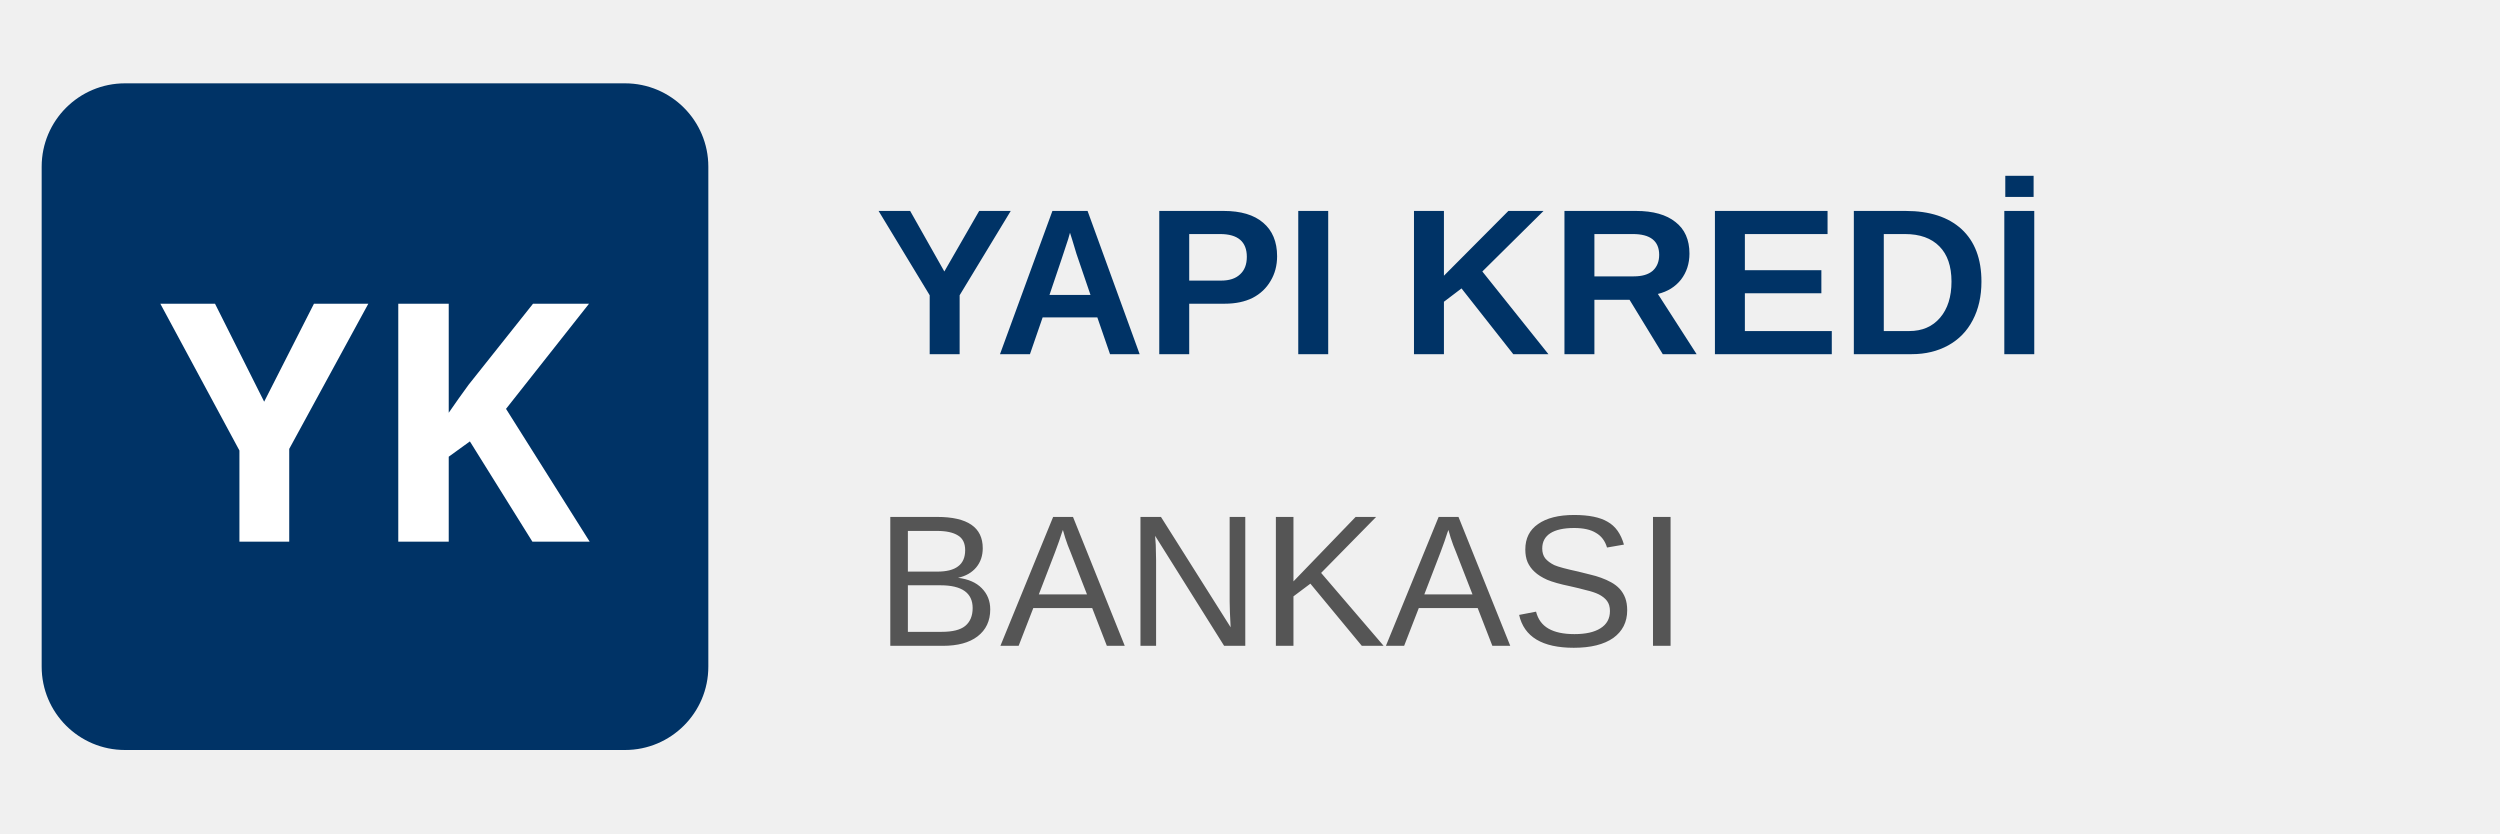
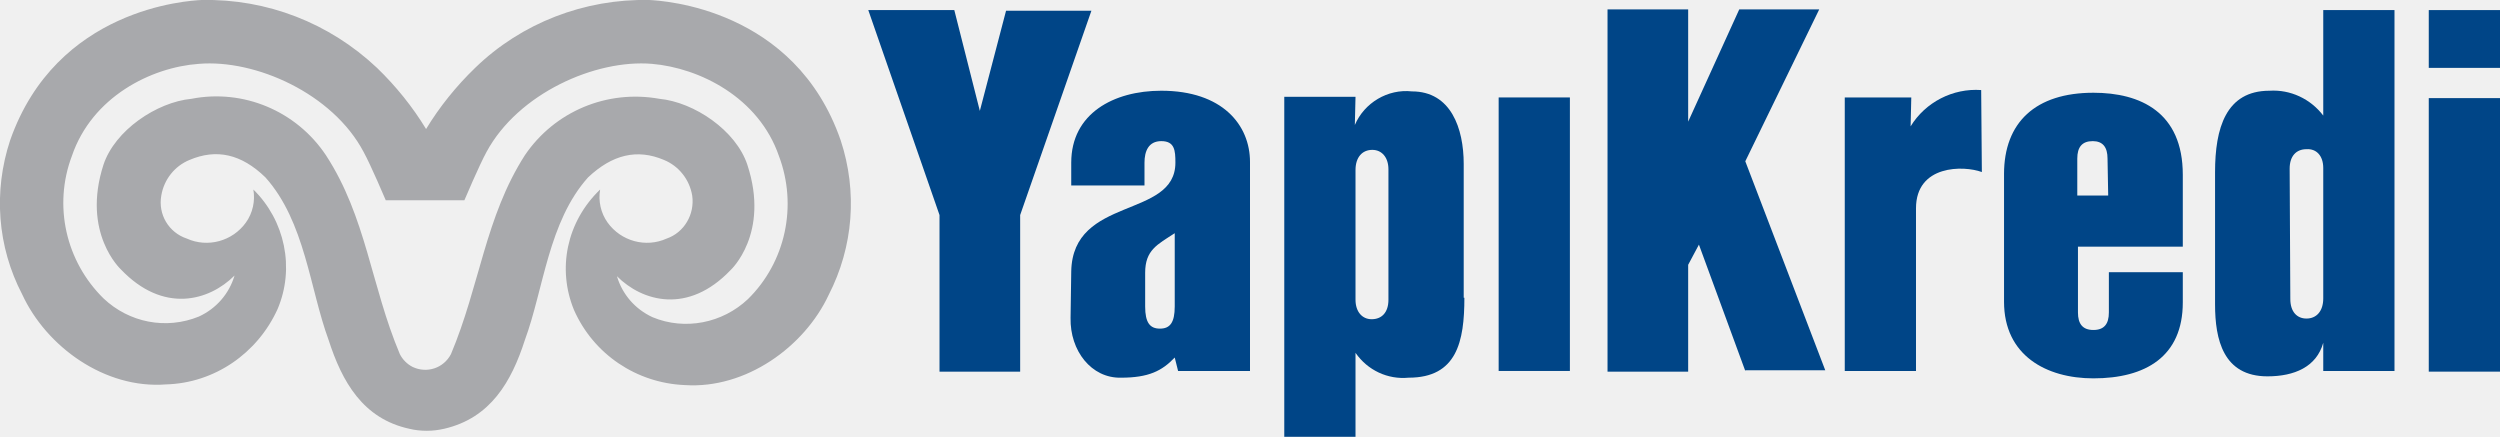
- <svg xmlns="http://www.w3.org/2000/svg" viewBox="0 0 120 40">
-   <rect width="120" height="40" fill="none" />
-   <rect x="2" y="4" width="32" height="32" rx="4" fill="#003366" />
-   <text x="18" y="26" font-family="Arial Black,sans-serif" font-size="16" font-weight="900" fill="white" text-anchor="middle">YK</text>
-   <text x="42" y="17" font-family="Arial,sans-serif" font-size="10" font-weight="700" fill="#003366">YAPI KREDİ</text>
-   <text x="42" y="31" font-family="Arial,sans-serif" font-size="9" font-weight="400" fill="#555555">BANKASI</text>
+ <svg xmlns="http://www.w3.org/2000/svg" version="1.1" id="Layer_1" x="0px" y="0px" viewBox="0 0 372 65" style="enable-background:new 0 0 372 65;" xml:space="preserve">
+   <style type="text/css">
+   .st0{fill:#A8A9AC;}
+ 	.st1{fill:#004587;}
+  </style>
+   <g>
+     <g>
+       <g>
+         <path class="st0" d="M125.1,20.9C118.3,1.2,98.6,0.1,96.6,0c-9.6-0.2-19,3.4-25.9,10.1c-2.8,2.7-5.3,5.8-7.3,9.1     c-2-3.3-4.5-6.4-7.3-9.1C49,3.4,39.7-0.2,30,0C28,0.1,8.4,1.2,1.5,20.9C-1,28.5-0.4,36.7,3.3,43.8c3.6,7.8,12.3,14.1,21.4,13.4     c7.2-0.2,13.6-4.6,16.6-11.2c2.6-6.1,1.1-13.2-3.6-17.8c0.3,1.7-0.1,3.5-1.1,4.9c-2,2.8-5.7,3.8-8.8,2.4     c-2.7-0.9-4.3-3.6-3.8-6.4c0.4-2.4,2-4.4,4.2-5.3c4-1.7,7.7-0.9,11.3,2.6c5.9,6.6,6.6,16.6,9.4,24.2c2,6.2,5.1,11.7,12,13.2     c0.8,0.2,1.7,0.3,2.6,0.3c0.9,0,1.7-0.1,2.6-0.3c6.9-1.6,10-7,12-13.2c2.8-7.6,3.5-17.6,9.4-24.2c3.6-3.4,7.3-4.3,11.3-2.6     c2.2,0.9,3.8,2.9,4.2,5.3c0.4,2.8-1.2,5.5-3.8,6.4c-3.1,1.4-6.8,0.4-8.8-2.4c-1-1.4-1.4-3.2-1.1-4.9C84.3,33,82.9,40,85.4,46.1     c2.9,6.6,9.3,10.9,16.5,11.2c9.1,0.6,17.8-5.7,21.4-13.4C127,36.7,127.6,28.5,125.1,20.9 M111.3,44.5c-3.8,3.6-9.4,4.7-14.2,2.7     c-2.6-1.2-4.5-3.4-5.3-6.1c3.8,3.8,10.6,5.7,16.9-0.9c0,0,5.9-5.4,2.5-15.7c-1.7-5.1-7.9-9.3-13.1-9.8c-7.8-1.4-15.6,1.9-20,8.4     c-5.9,9.2-6.7,19.4-11,29.6c-1.1,2.1-3.6,2.9-5.7,1.9c-0.8-0.4-1.5-1.1-1.9-1.9c-4.3-10.2-5-20.4-11-29.6     c-4.4-6.6-12.3-9.9-20-8.4c-5.2,0.5-11.4,4.7-13.1,9.8C12.1,34.7,18,40.1,18,40.1c6.3,6.6,13.1,4.7,16.9,0.9     c-0.8,2.7-2.7,4.9-5.3,6.1c-4.9,2-10.4,0.9-14.2-2.7c-5.6-5.5-7.5-13.8-4.7-21.2c3-8.8,11.8-13.2,18.9-13.7     c8.4-0.7,19.9,4.4,24.5,13.1c1.1,2,3.3,7.2,3.3,7.2h11.7c0,0,2.2-5.2,3.3-7.2C77.1,13.9,88.6,8.8,97,9.5     c7.1,0.6,15.9,5,18.9,13.7C118.7,30.6,116.9,39,111.3,44.5">
+     </path>
+         <path class="st1" d="M361.3,1.5H372v8.6h-10.6V1.5z">
+     </path>
+         <path class="st1" d="M151.8,32v23.3h-12V32L129.2,1.5H142l3.8,15l3.9-14.9h12.7L151.8,32z">
+     </path>
+         <path class="st1" d="M175.3,55.2l-0.5-2c-1.9,2-3.9,3-8,3c-4.4,0.1-7.6-4-7.5-8.9l0.1-6.9c0.2-11.3,15.5-7.8,15.5-16.2     c0-1.8-0.1-3.2-2.1-3.2c-1.9,0-2.5,1.5-2.5,3.2v3.4h-10.9v-3.4c0-7.3,6.3-10.7,13.4-10.7c9.1,0,13.2,5.1,13.2,10.6v31.1     L175.3,55.2z M174.8,34.7c-2.6,1.7-4.4,2.5-4.4,5.9v5c0,2.4,0.7,3.3,2.2,3.3s2.2-0.9,2.2-3.3L174.8,34.7z">
+     </path>
+         <path class="st1" d="M217.9,44.3c0,6.5-1.1,11.9-8.3,11.9c-3.1,0.3-6.1-1.1-7.9-3.7V65h-10.6V14.4h10.6l-0.1,4.2     c1.4-3.3,4.9-5.4,8.5-5c5.8,0,7.7,5.5,7.7,10.8V44.3z M206.6,25.2c0-1.8-1-2.9-2.4-2.9c-1.5,0-2.5,1.1-2.5,3v19.3     c0,1.8,1,2.9,2.4,2.9c1.5,0,2.5-1,2.5-2.9L206.6,25.2z">
+     </path>
+         <path class="st1" d="M223,14.5h10.6v40.7H223V14.5z">
+     </path>
+         <path class="st1" d="M259.7,55.2l-6.9-18.8l-1.6,3v15.9h-12V1.4h12v16.7l7.6-16.7h11.9l-11,22.6l11.9,31.1H259.7z">
+     </path>
+         <path class="st1" d="M294.9,25.6c-2.7-1-9.8-1.1-9.8,5.4v24.2h-10.6V14.5h9.9l-0.1,4.3c2.2-3.6,6.3-5.7,10.5-5.4L294.9,25.6     L294.9,25.6z">
+     </path>
+         <path class="st1" d="M324.8,45c0,8.1-5.6,11.3-13.3,11.3c-7,0-13.3-3.4-13.3-11.4v-19c0-7.7,4.7-12.1,13.3-12.1     c7,0,13.3,2.9,13.3,12.2v10.7h-15.6v9.8c0,1.7,0.7,2.6,2.3,2.6c1.6,0,2.3-0.9,2.3-2.6v-6h11V45L324.8,45z M313.6,23.6     c0-1.7-0.7-2.6-2.2-2.6c-1.6,0-2.3,0.9-2.3,2.6v5.5h4.6L313.6,23.6z">
+     </path>
+         <path class="st1" d="M345.7,55.2v-4.2c-1,3.6-4.3,5-8.3,5c-6.6,0-7.8-5.5-7.8-10.7V25.6c0-6.5,1.6-12.1,8.1-12.1     c3.1-0.2,6.1,1.2,8,3.7V1.5h10.6v53.7L345.7,55.2z M345.7,25c0-1.8-1-2.9-2.5-2.8c-1.5,0-2.5,1-2.5,2.9l0.1,19.4     c0,1.9,1,2.9,2.4,2.9c1.5,0,2.5-1.1,2.5-3V25z">
+     </path>
+         <path class="st1" d="M361.3,14.6H372v40.7h-10.6V14.6z">
+     </path>
+       </g>
+     </g>
+   </g>
</svg>
